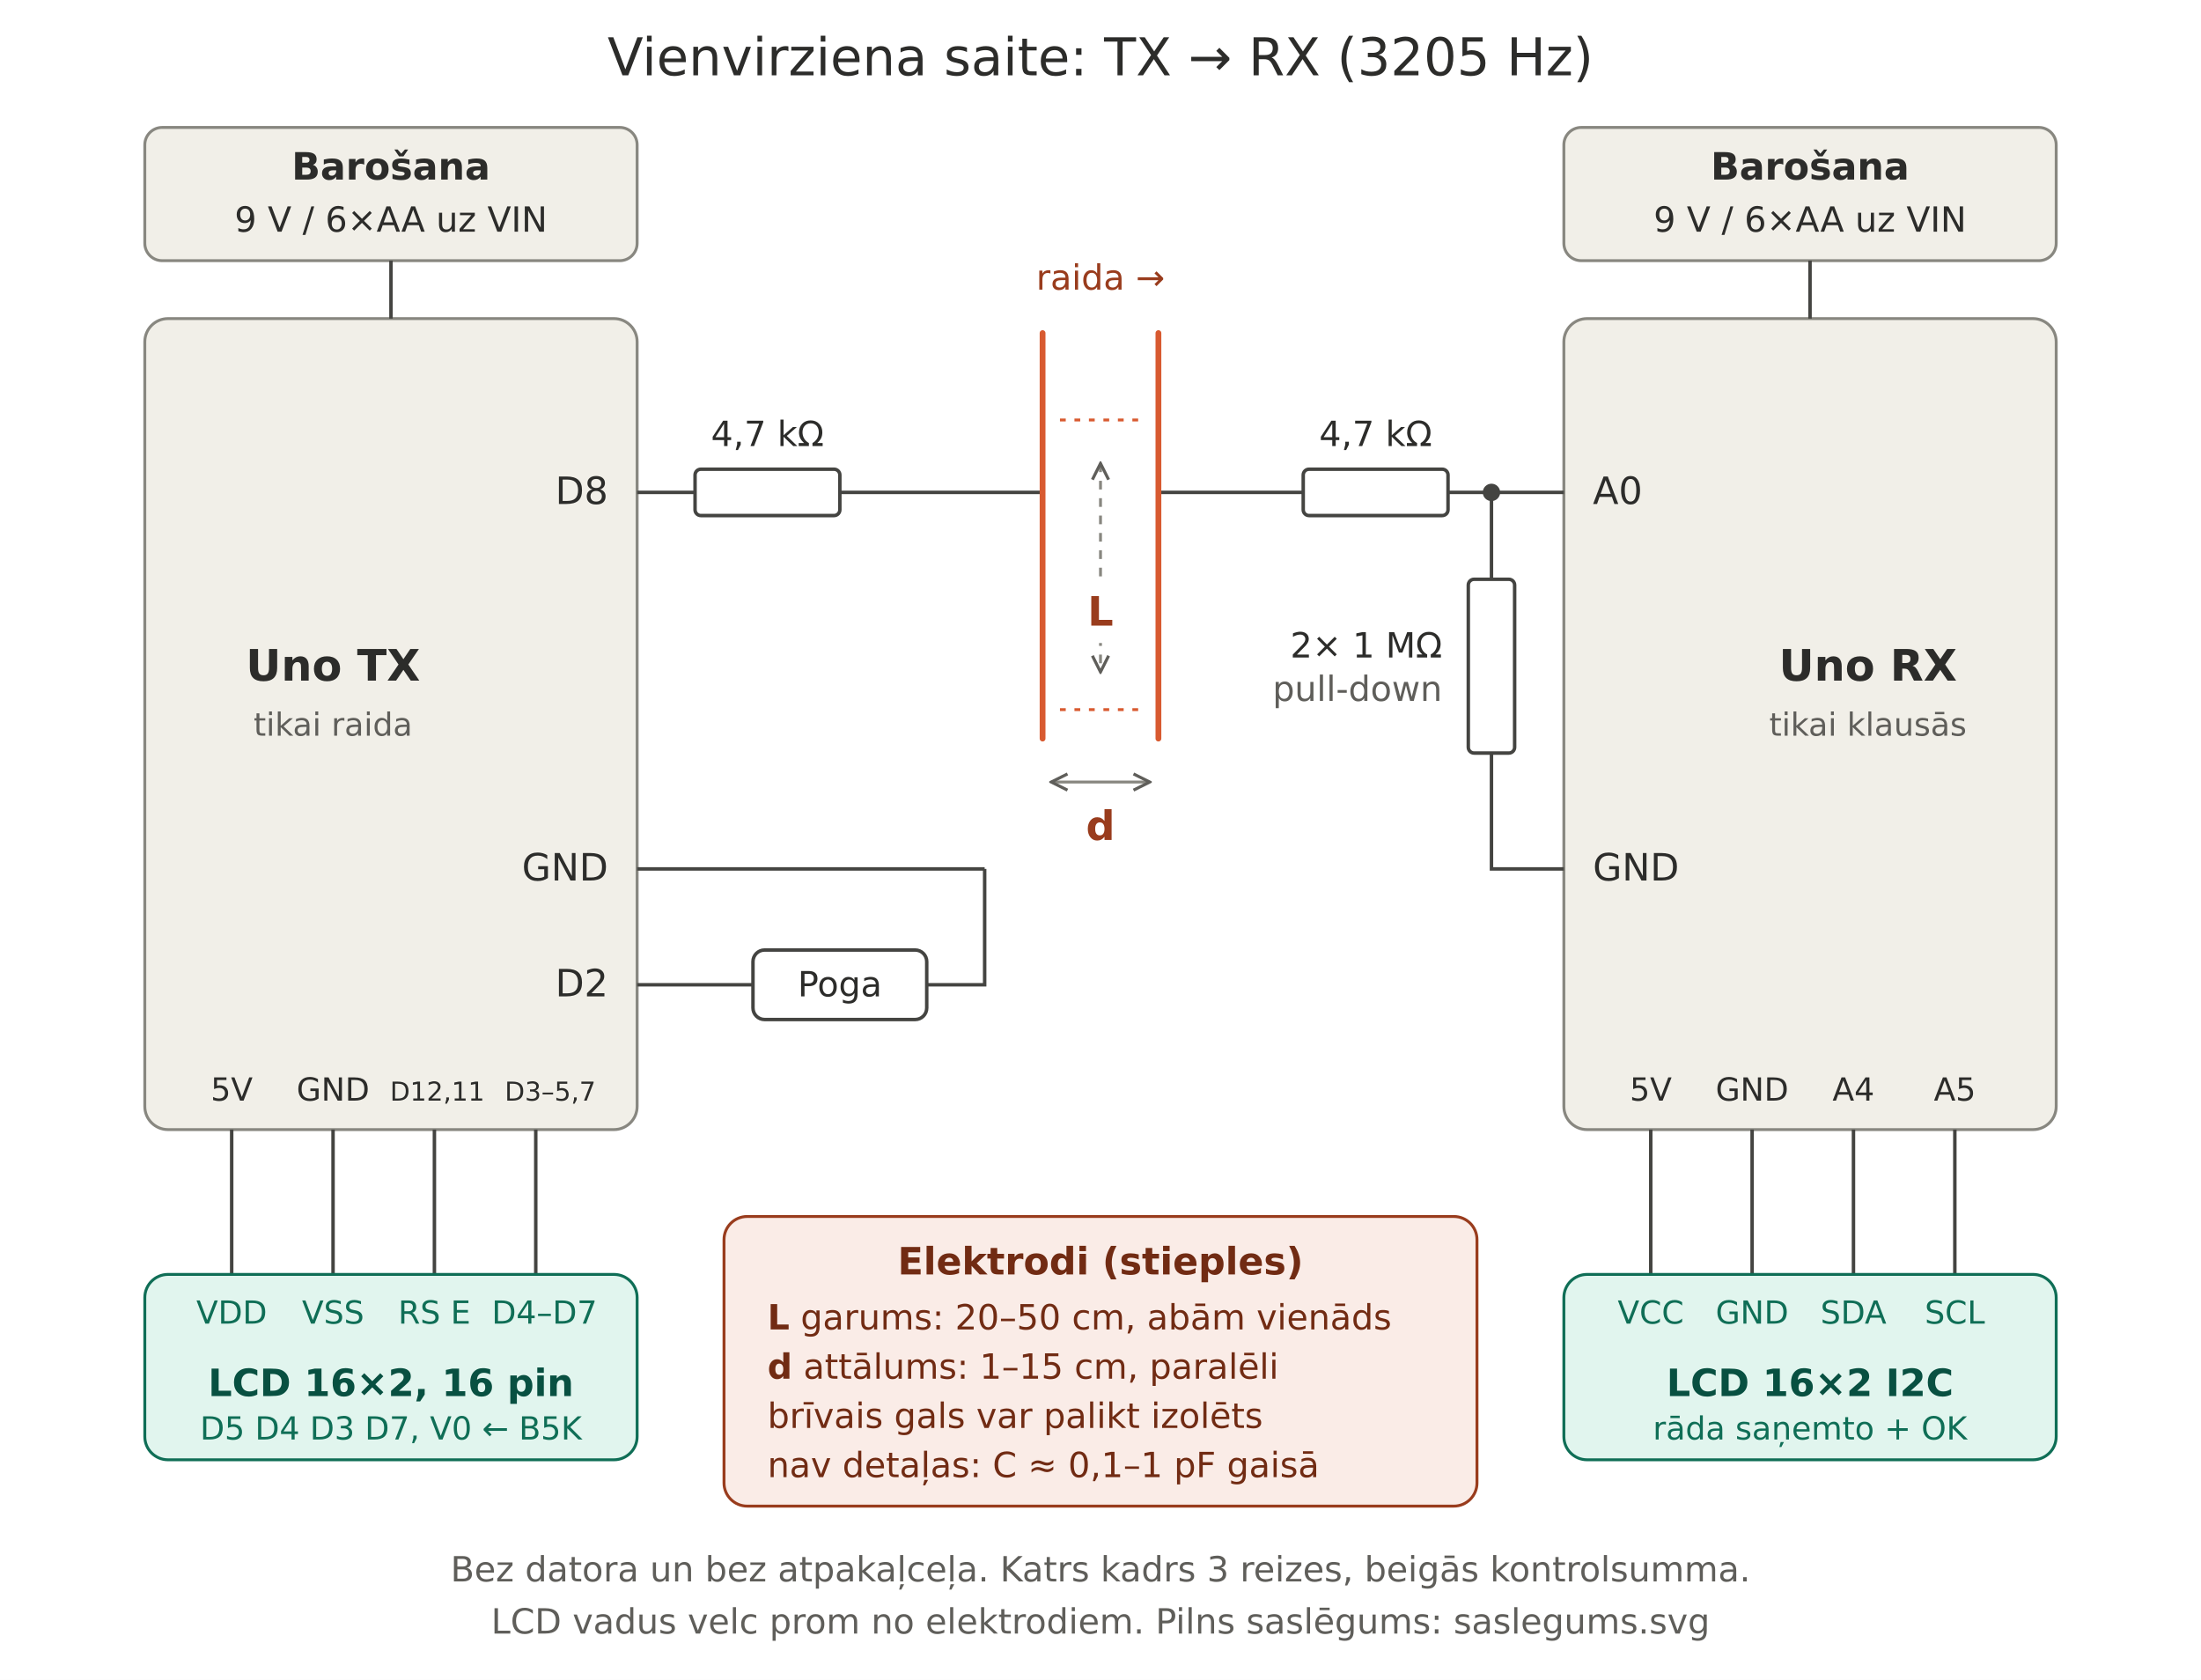
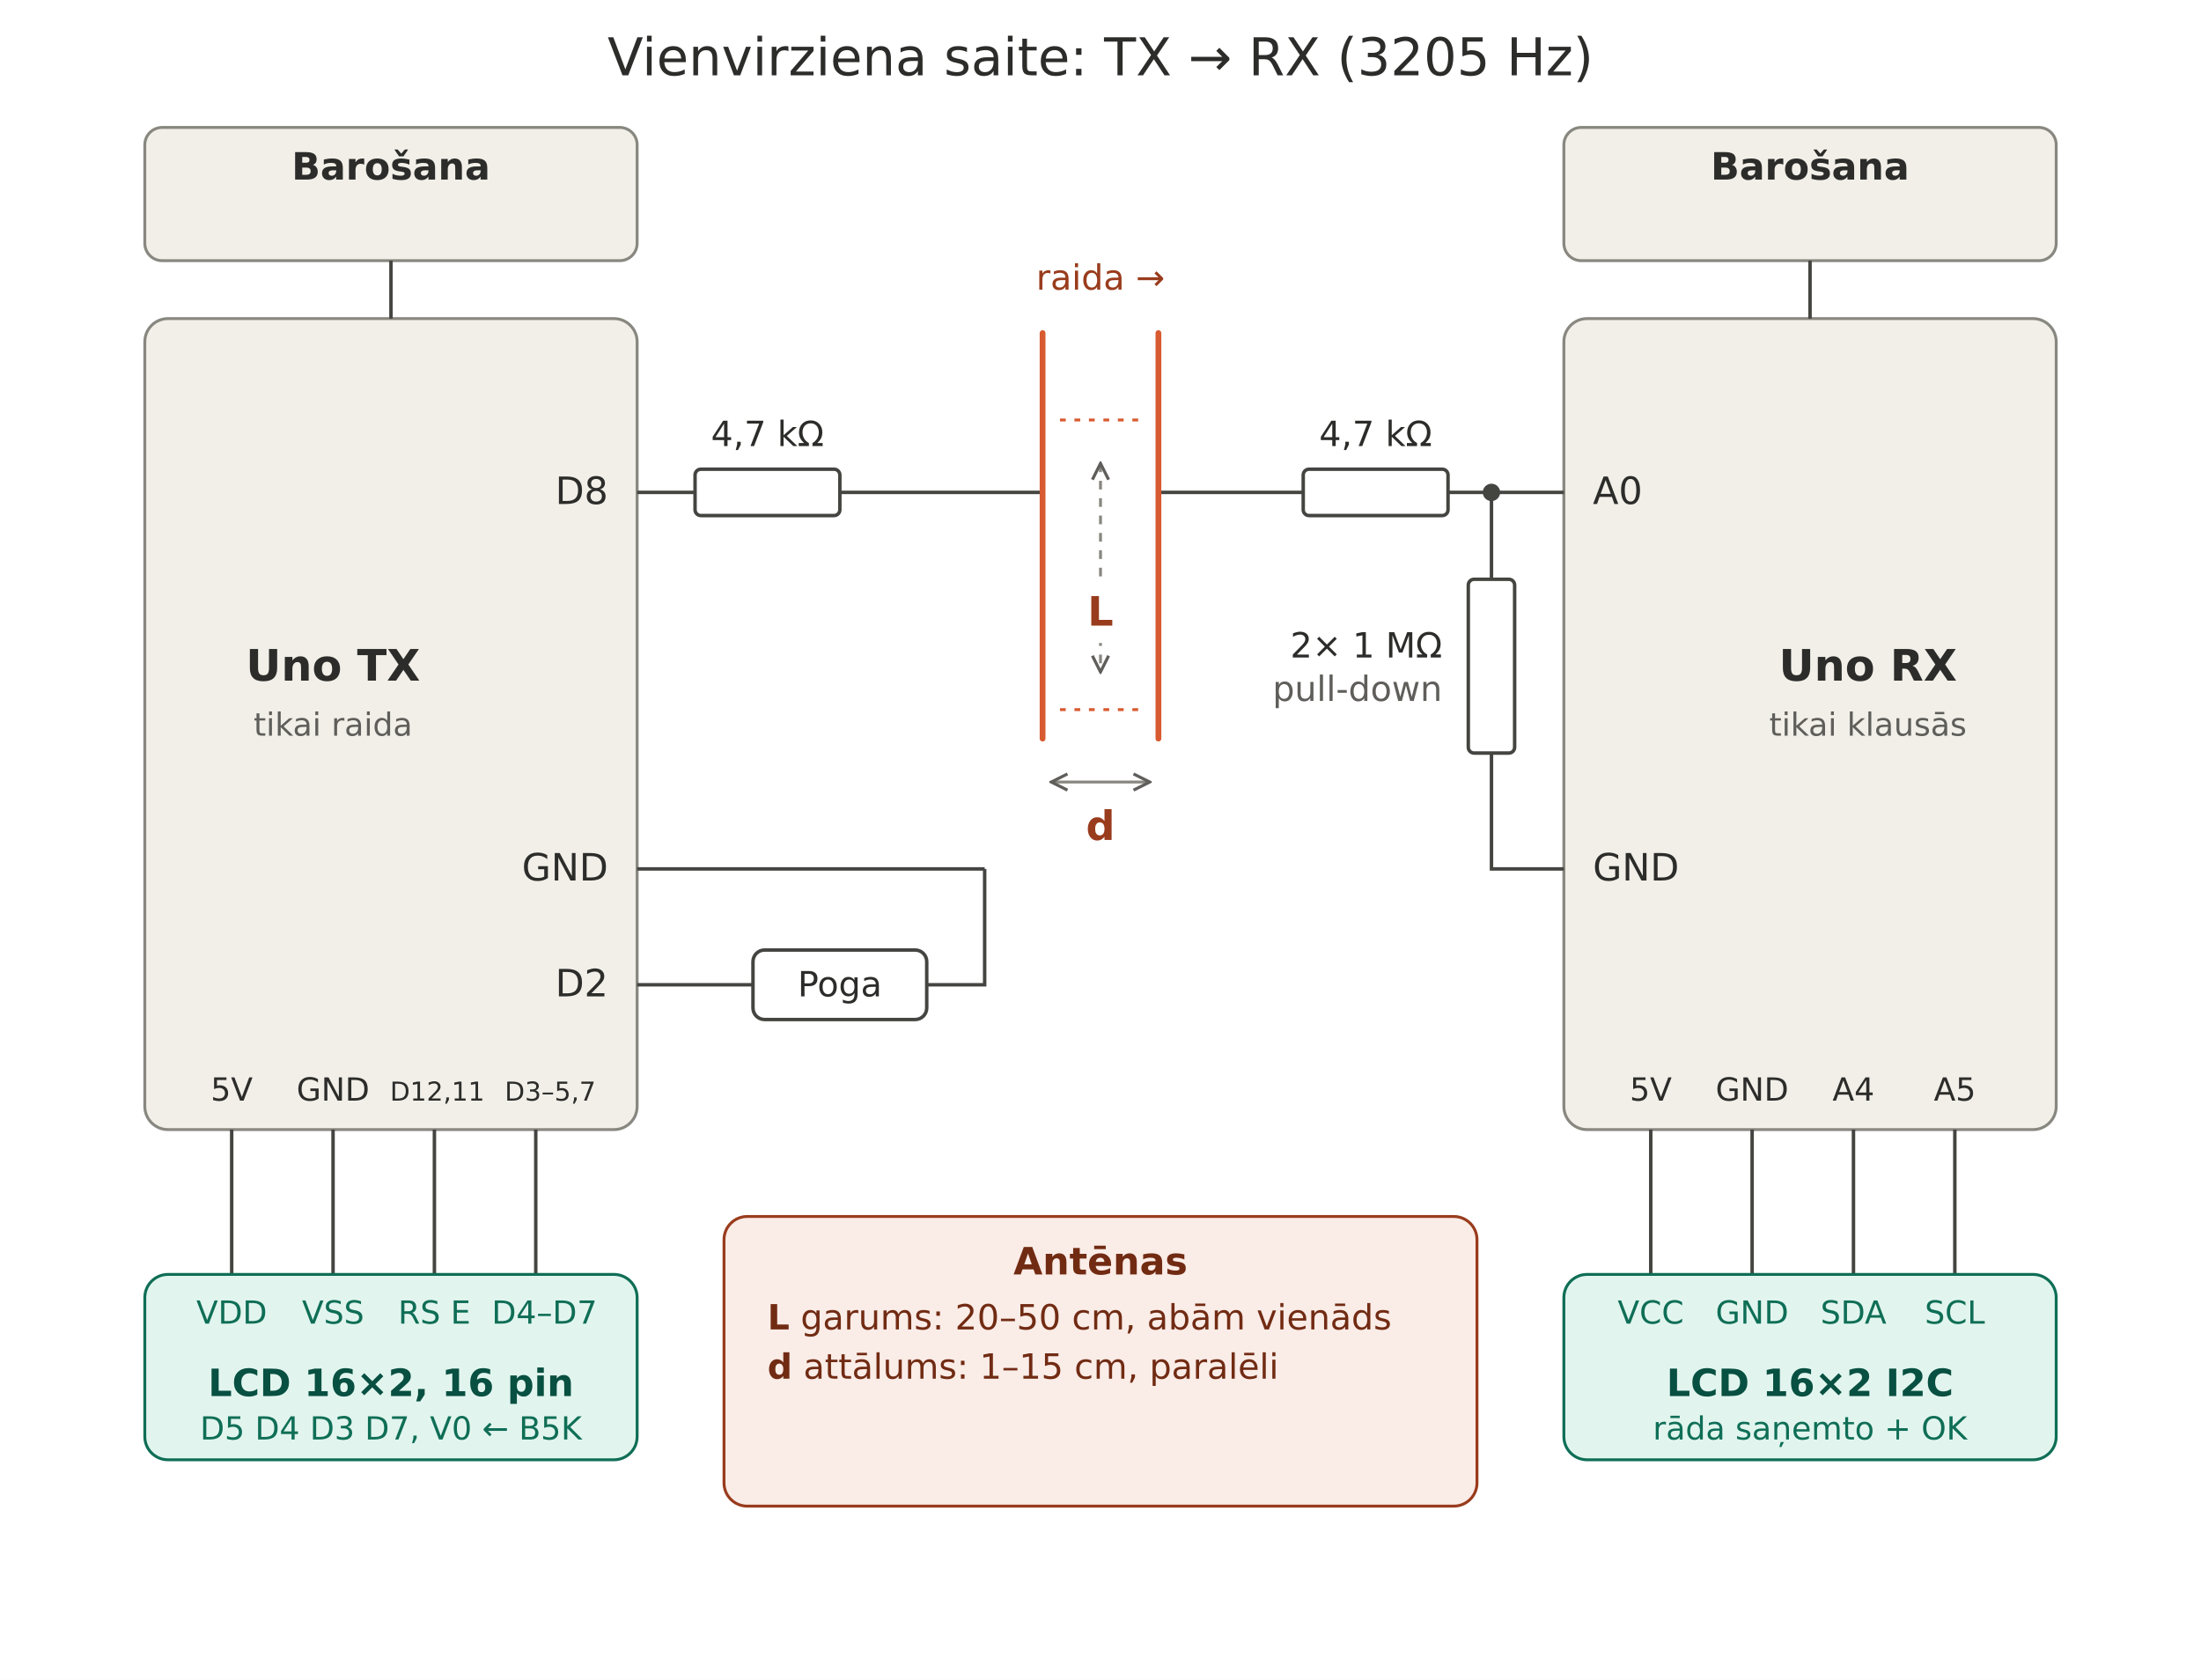
<svg xmlns="http://www.w3.org/2000/svg" width="760" height="580" viewBox="0 0 760 580" font-family="DejaVu Sans, Arial, sans-serif">
  <defs>
    <marker id="a" viewBox="0 0 10 10" refX="9" refY="5" markerWidth="7" markerHeight="7" orient="auto-start-reverse">
      <path d="M1 1L9 5L1 9" fill="none" stroke="#5F5E5A" stroke-width="1.5" />
    </marker>
  </defs>
  <rect width="760" height="580" fill="#FFFFFF" />
  <g fill="#2C2C2A" font-size="13">
    <text x="380" y="26" font-size="18" text-anchor="middle">Vienvirziena saite: TX → RX (3205 Hz)</text>
    <rect x="50" y="44" width="170" height="46" rx="6" fill="#F1EFE8" stroke="#888780" />
    <text x="135" y="62" text-anchor="middle" font-weight="bold">Barošana</text>
-     <text x="135" y="80" text-anchor="middle" font-size="12">9 V / 6×AA uz VIN</text>
    <rect x="540" y="44" width="170" height="46" rx="6" fill="#F1EFE8" stroke="#888780" />
    <text x="625" y="62" text-anchor="middle" font-weight="bold">Barošana</text>
-     <text x="625" y="80" text-anchor="middle" font-size="12">9 V / 6×AA uz VIN</text>
    <rect x="50" y="110" width="170" height="280" rx="8" fill="#F1EFE8" stroke="#888780" />
    <text x="115" y="235" text-anchor="middle" font-size="15" font-weight="bold">Uno TX</text>
    <text x="115" y="254" text-anchor="middle" font-size="11" fill="#5F5E5A">tikai raida</text>
    <text x="210" y="174" text-anchor="end">D8</text>
    <text x="210" y="304" text-anchor="end">GND</text>
    <text x="210" y="344" text-anchor="end">D2</text>
    <g font-size="11" text-anchor="middle">
      <text x="80" y="380">5V</text>
      <text x="115" y="380">GND</text>
      <text x="151" y="380" font-size="9">D12,11</text>
      <text x="190" y="380" font-size="9">D3–5,7</text>
    </g>
    <rect x="540" y="110" width="170" height="280" rx="8" fill="#F1EFE8" stroke="#888780" />
    <text x="645" y="235" text-anchor="middle" font-size="15" font-weight="bold">Uno RX</text>
    <text x="645" y="254" text-anchor="middle" font-size="11" fill="#5F5E5A">tikai klausās</text>
    <text x="550" y="174">A0</text>
    <text x="550" y="304">GND</text>
    <g font-size="11" text-anchor="middle">
      <text x="570" y="380">5V</text>
      <text x="605" y="380">GND</text>
      <text x="640" y="380">A4</text>
      <text x="675" y="380">A5</text>
    </g>
  </g>
  <g stroke="#444441" stroke-width="1.2" fill="none">
    <line x1="135" y1="90" x2="135" y2="110" />
    <line x1="625" y1="90" x2="625" y2="110" />
    <line x1="220" y1="170" x2="240" y2="170" />
    <line x1="290" y1="170" x2="360" y2="170" />
    <line x1="220" y1="300" x2="340" y2="300" />
    <line x1="220" y1="340" x2="260" y2="340" />
    <path d="M320 340 L340 340 L340 300" />
    <line x1="400" y1="170" x2="450" y2="170" />
    <line x1="500" y1="170" x2="540" y2="170" />
    <line x1="515" y1="170" x2="515" y2="200" />
    <path d="M515 260 L515 300 L540 300" />
    <line x1="80" y1="390" x2="80" y2="440" />
    <line x1="115" y1="390" x2="115" y2="440" />
    <line x1="150" y1="390" x2="150" y2="440" />
    <line x1="185" y1="390" x2="185" y2="440" />
    <line x1="570" y1="390" x2="570" y2="440" />
    <line x1="605" y1="390" x2="605" y2="440" />
    <line x1="640" y1="390" x2="640" y2="440" />
    <line x1="675" y1="390" x2="675" y2="440" />
  </g>
  <circle cx="515" cy="170" r="3" fill="#444441" />
  <g fill="#FFFFFF" stroke="#444441" stroke-width="1.2">
    <rect x="240" y="162" width="50" height="16" rx="2" />
    <rect x="260" y="328" width="60" height="24" rx="4" />
    <rect x="450" y="162" width="50" height="16" rx="2" />
    <rect x="507" y="200" width="16" height="60" rx="2" />
  </g>
  <g fill="#2C2C2A" font-size="12">
    <text x="265" y="154" text-anchor="middle">4,7 kΩ</text>
    <text x="290" y="344" text-anchor="middle">Poga</text>
    <text x="475" y="154" text-anchor="middle">4,7 kΩ</text>
    <text x="498" y="227" text-anchor="end">2× 1 MΩ</text>
    <text x="498" y="242" text-anchor="end" fill="#5F5E5A">pull-down</text>
  </g>
  <text x="380" y="100" font-size="12" fill="#993C1D" text-anchor="middle">raida →</text>
  <g stroke="#D85A30" stroke-width="2" fill="none" stroke-linecap="round">
    <line x1="360" y1="115" x2="360" y2="255" />
  </g>
  <g stroke="#D85A30" stroke-width="2" fill="none" stroke-linecap="round">
    <line x1="400" y1="115" x2="400" y2="255" />
  </g>
  <line x1="366" y1="145" x2="394" y2="145" stroke="#D85A30" stroke-width="1" stroke-dasharray="2 3" />
  <line x1="366" y1="245" x2="394" y2="245" stroke="#D85A30" stroke-width="1" stroke-dasharray="2 3" />
  <line x1="380" y1="160" x2="380" y2="232" stroke="#888780" stroke-width="1" stroke-dasharray="3 3" marker-start="url(#a)" marker-end="url(#a)" />
  <rect x="372" y="200" width="16" height="22" fill="#FFFFFF" />
  <text x="380" y="216" font-size="14" font-weight="bold" fill="#993C1D" text-anchor="middle">L</text>
  <line x1="363" y1="270" x2="397" y2="270" stroke="#888780" stroke-width="1" marker-start="url(#a)" marker-end="url(#a)" />
  <text x="380" y="290" font-size="14" font-weight="bold" fill="#993C1D" text-anchor="middle">d</text>
  <g font-size="11">
    <rect x="50" y="440" width="170" height="64" rx="8" fill="#E1F5EE" stroke="#0F6E56" />
    <g fill="#0F6E56" text-anchor="middle">
      <text x="80" y="457">VDD</text>
      <text x="115" y="457">VSS</text>
      <text x="150" y="457">RS E</text>
      <text x="188" y="457">D4–D7</text>
    </g>
    <text x="135" y="482" text-anchor="middle" font-size="13" font-weight="bold" fill="#085041">LCD 16×2, 16 pin</text>
    <text x="135" y="497" text-anchor="middle" fill="#0F6E56">D5 D4 D3 D7, V0 ← B5K</text>
    <rect x="540" y="440" width="170" height="64" rx="8" fill="#E1F5EE" stroke="#0F6E56" />
    <g fill="#0F6E56" text-anchor="middle">
      <text x="570" y="457">VCC</text>
      <text x="605" y="457">GND</text>
      <text x="640" y="457">SDA</text>
      <text x="675" y="457">SCL</text>
    </g>
    <text x="625" y="482" text-anchor="middle" font-size="13" font-weight="bold" fill="#085041">LCD 16×2 I2C</text>
    <text x="625" y="497" text-anchor="middle" fill="#0F6E56">rāda saņemto + OK</text>
  </g>
  <rect x="250" y="420" width="260" height="100" rx="8" fill="#FAECE7" stroke="#993C1D" />
  <g font-size="12" fill="#712B13">
-     <text x="380" y="440" text-anchor="middle" font-size="13" font-weight="bold">Elektrodi (stieples)</text>
+     <text x="380" y="440" text-anchor="middle" font-size="13" font-weight="bold">Antēnas</text>
    <text x="265" y="459">
      <tspan font-weight="bold">L</tspan> garums: 20–50 cm, abām vienāds</text>
    <text x="265" y="476">
      <tspan font-weight="bold">d</tspan> attālums: 1–15 cm, paralēli</text>
-     <text x="265" y="493">brīvais gals var palikt izolēts</text>
-     <text x="265" y="510">nav detaļas: C ≈ 0,1–1 pF gaisā</text>
  </g>
-   <text x="380" y="546" font-size="12" fill="#5F5E5A" text-anchor="middle">Bez datora un bez atpakaļceļa. Katrs kadrs 3 reizes, beigās kontrolsumma.</text>
-   <text x="380" y="564" font-size="12" fill="#5F5E5A" text-anchor="middle">LCD vadus velc prom no elektrodiem. Pilns saslēgums: saslegums.svg</text>
</svg>
